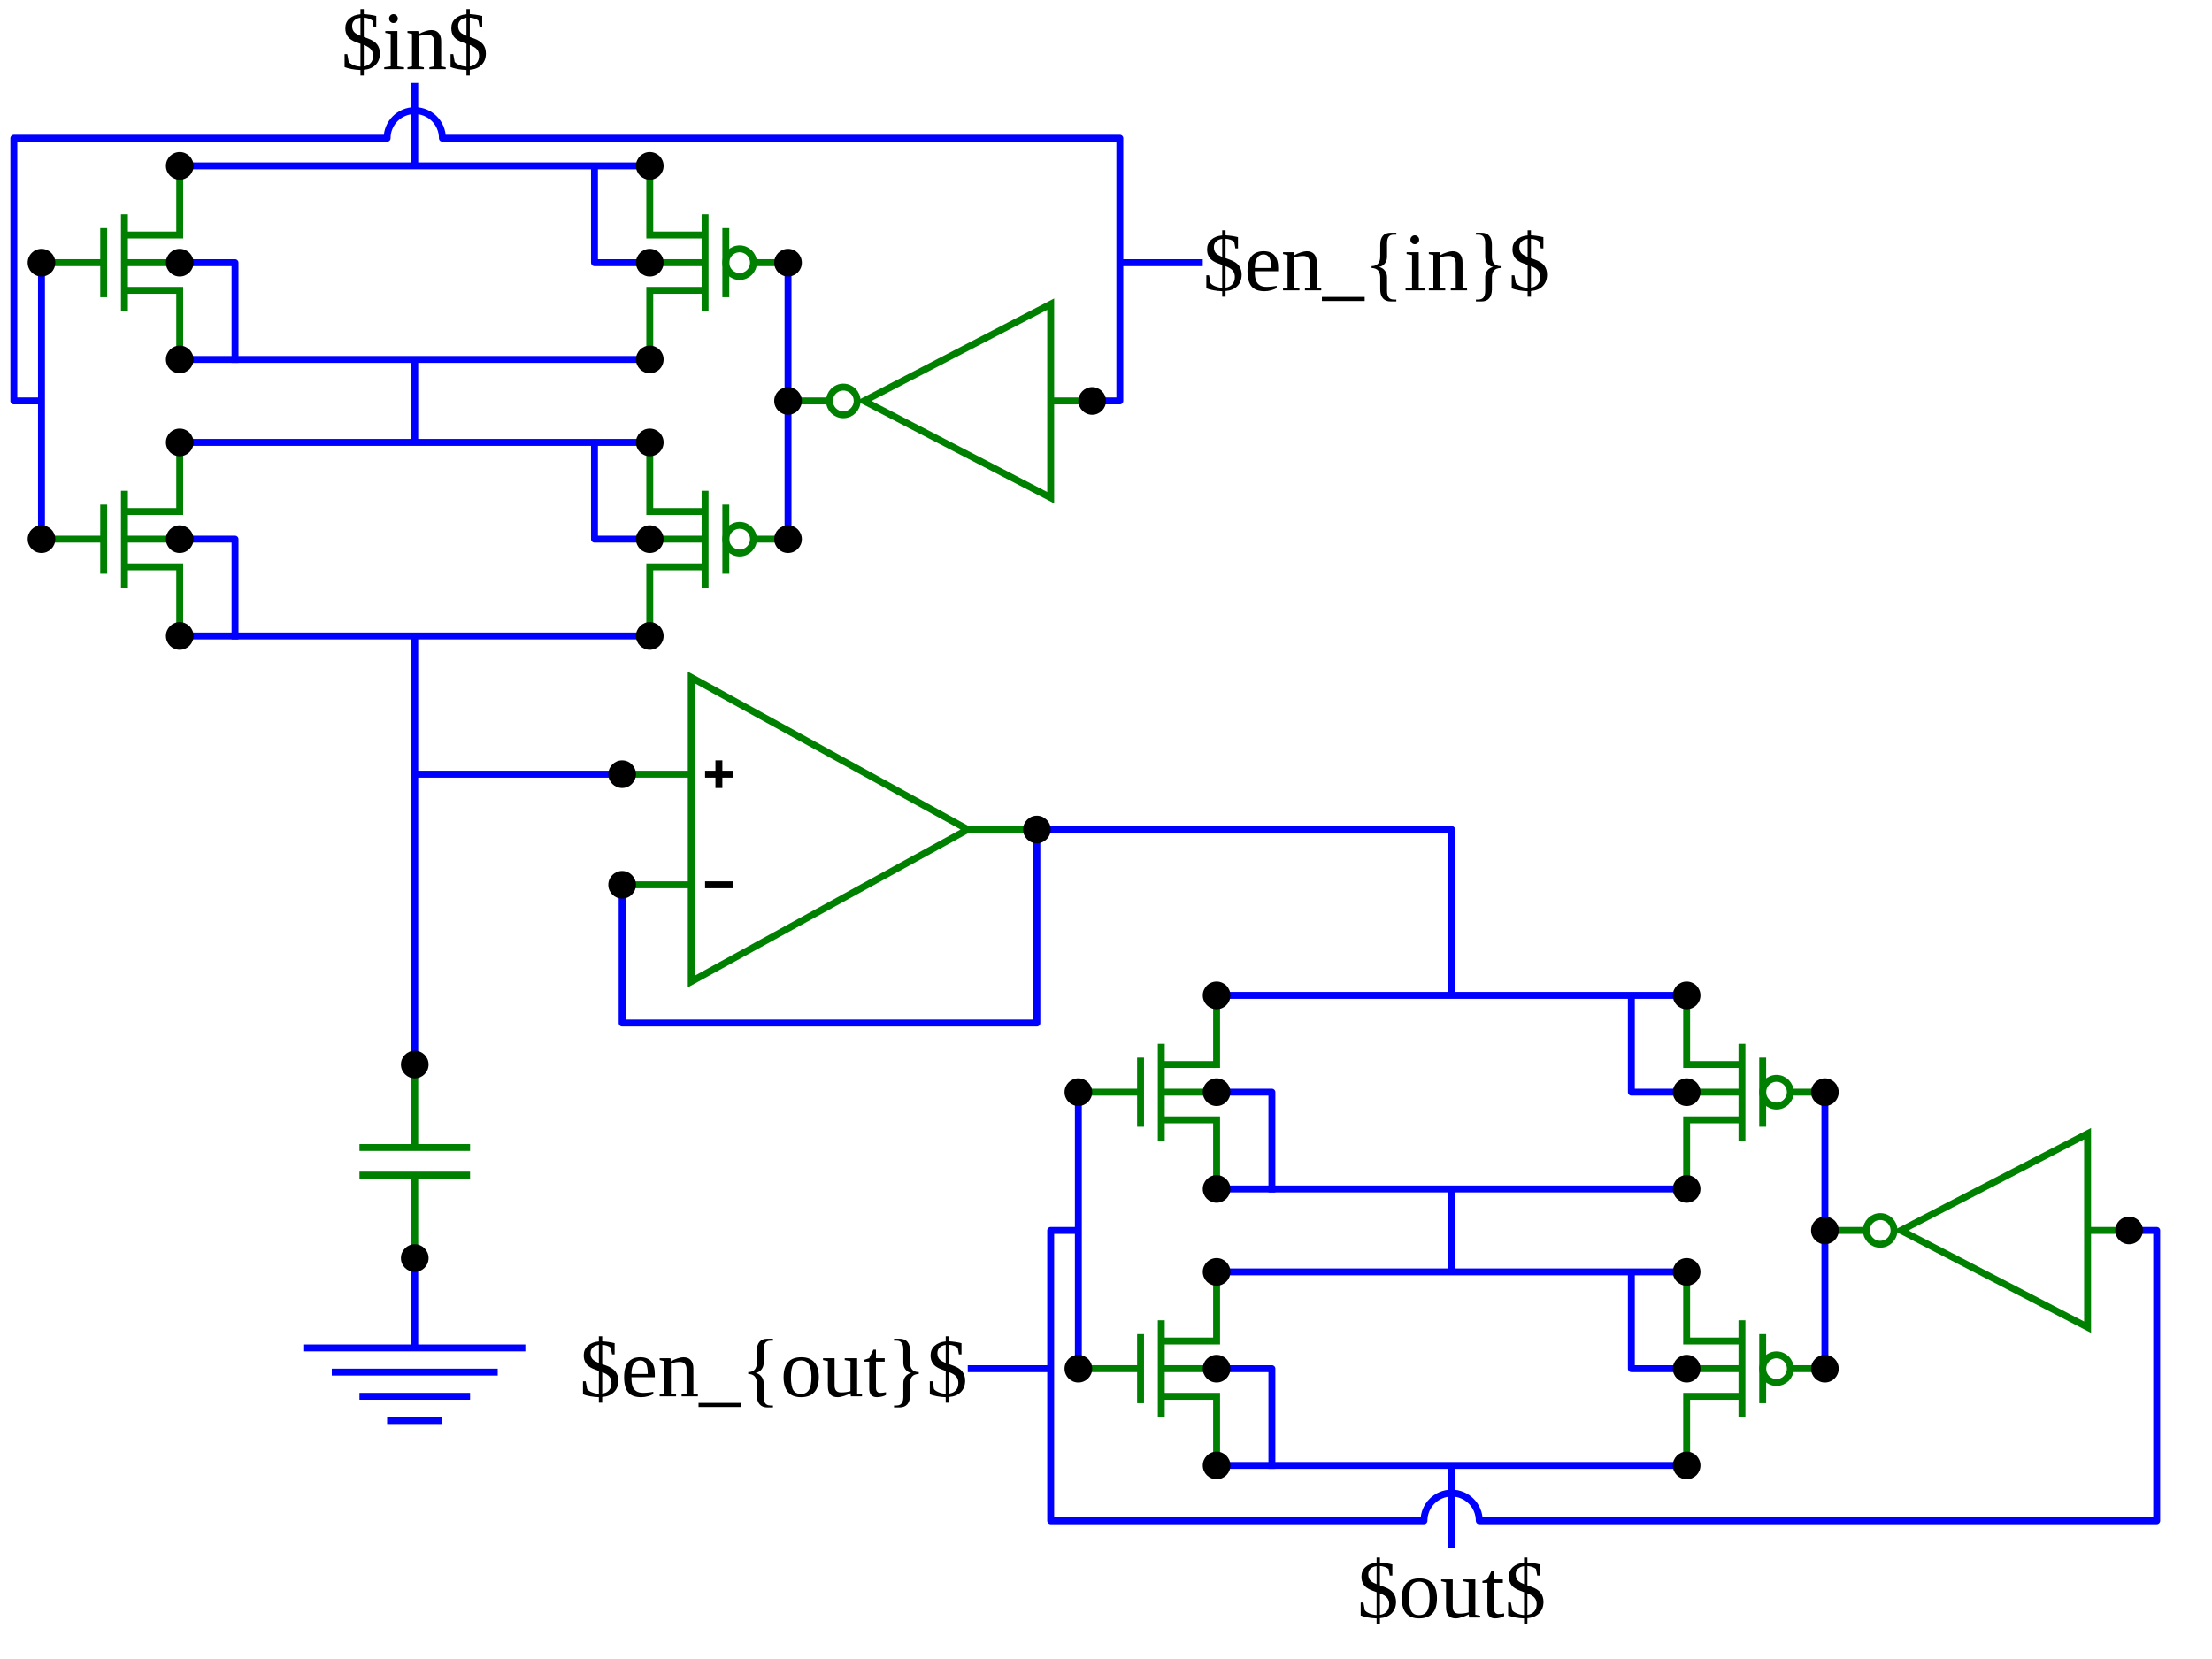
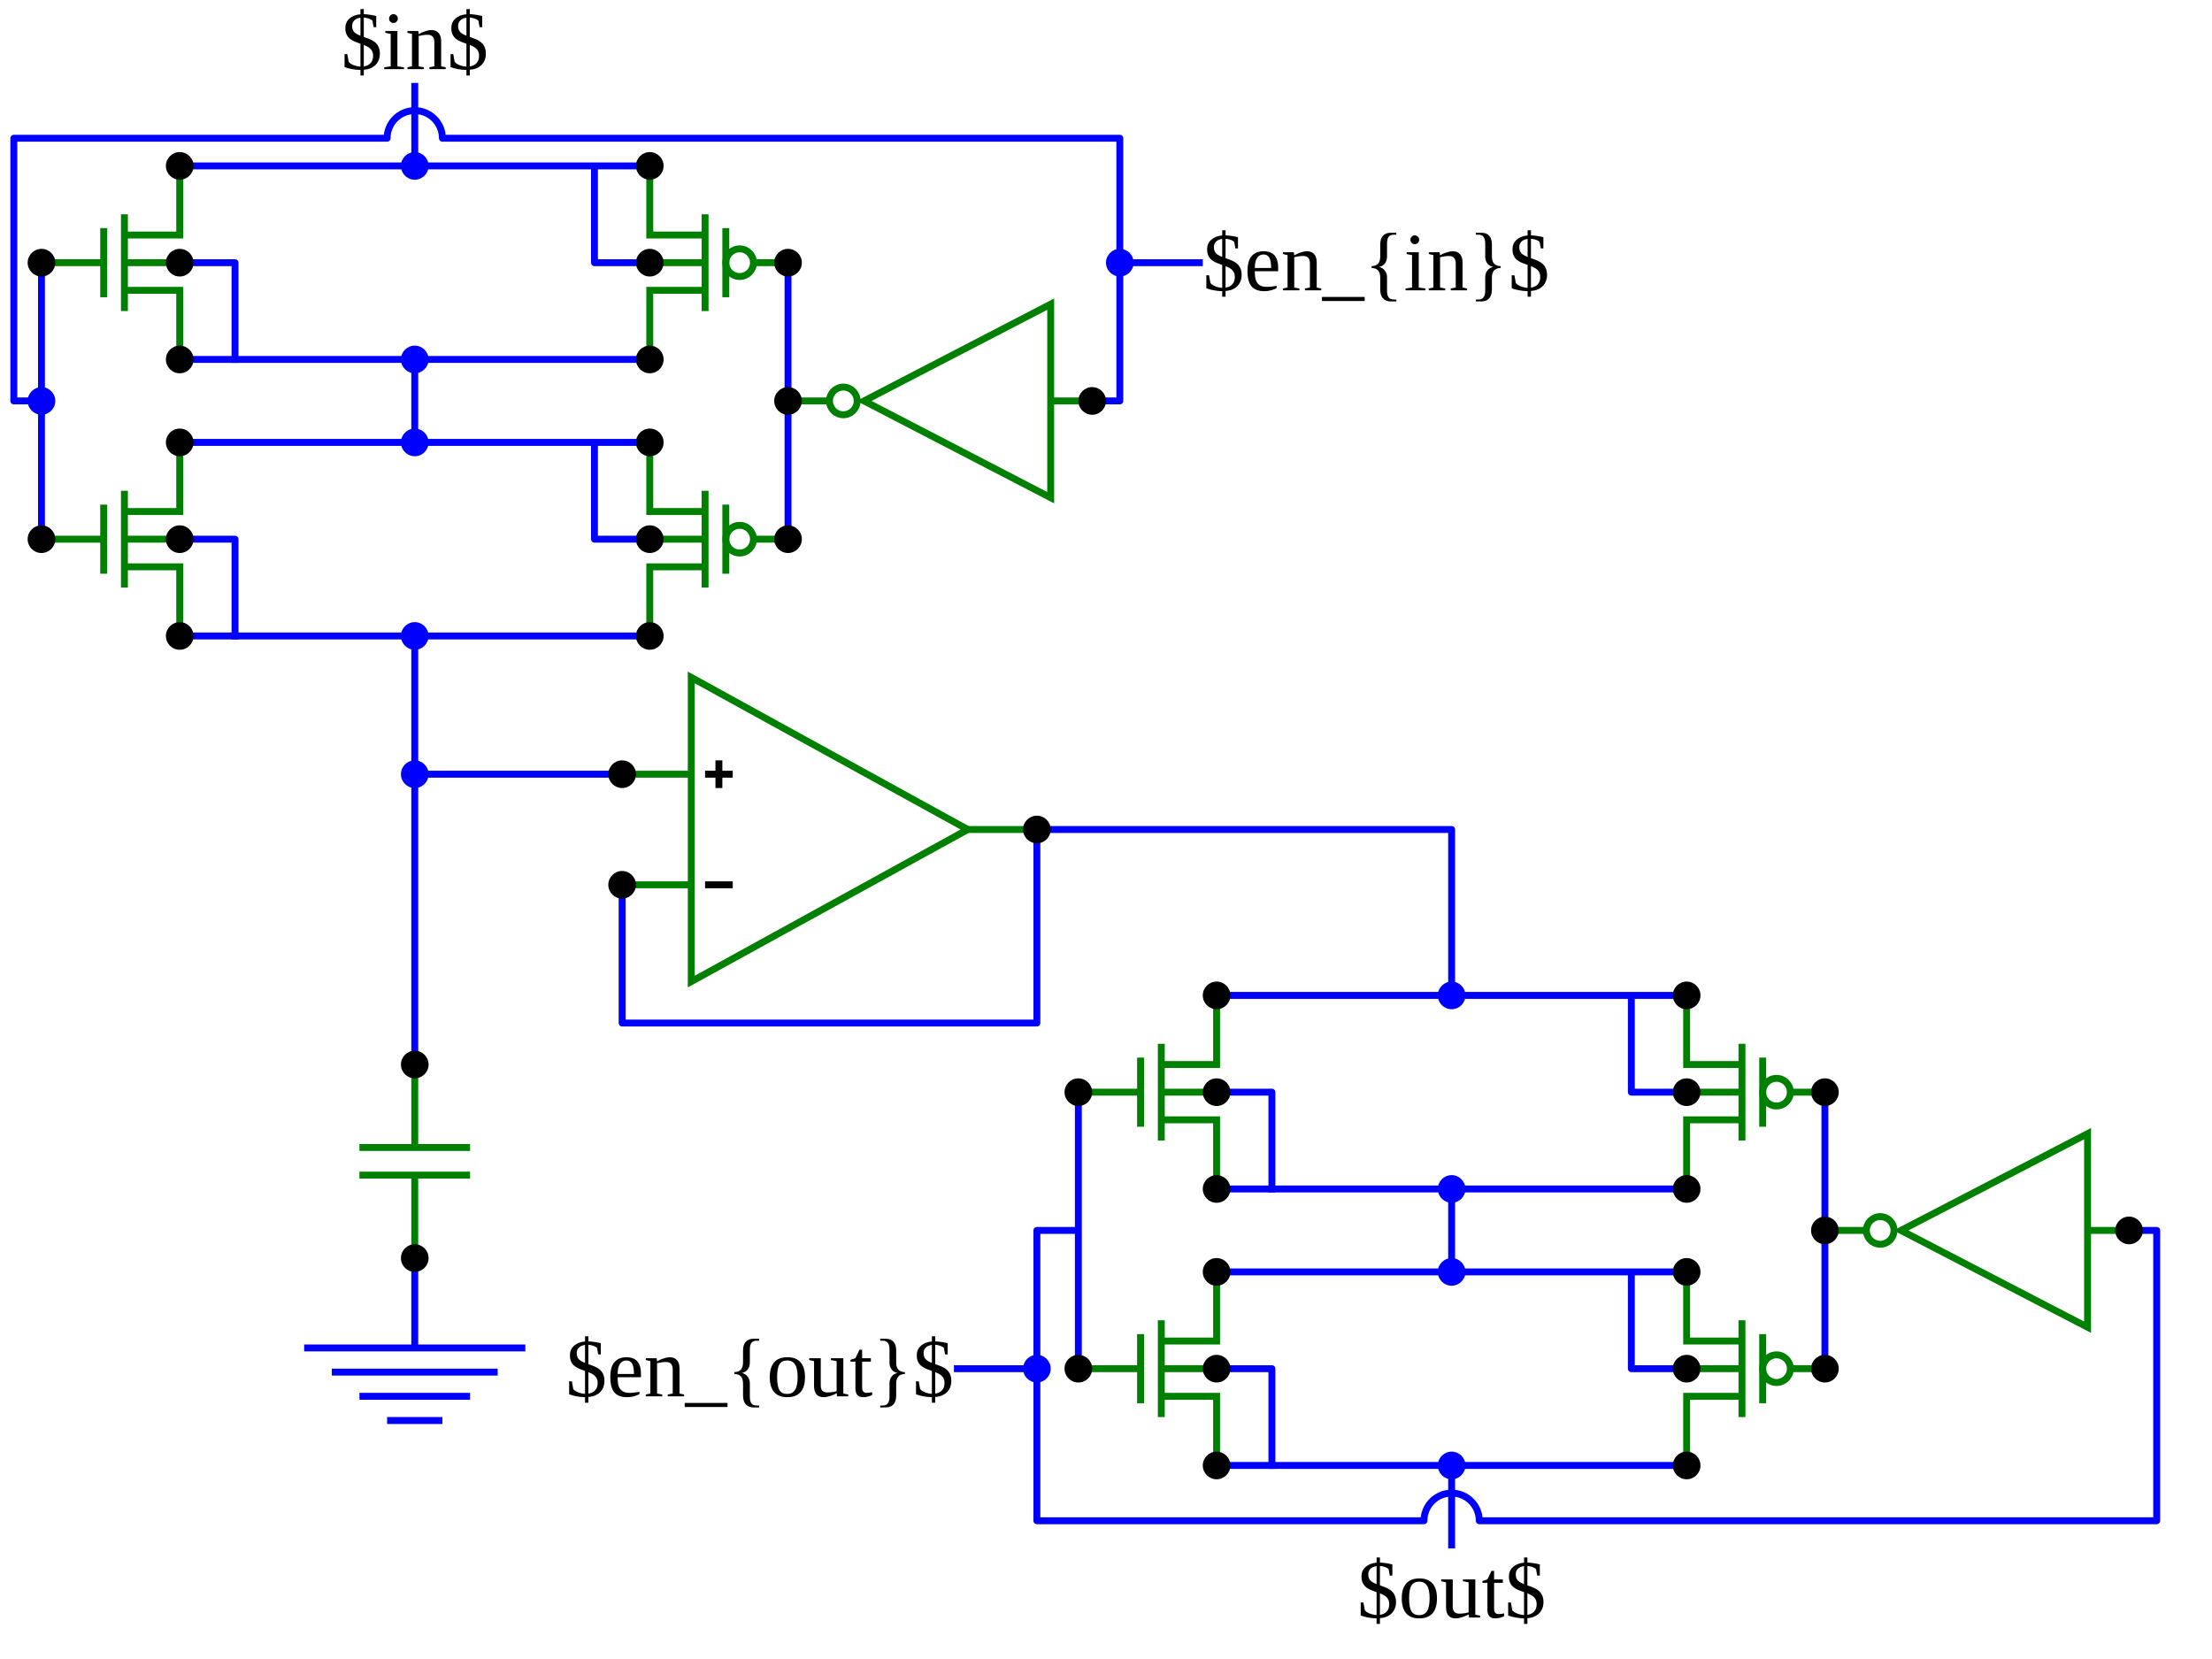
<svg xmlns="http://www.w3.org/2000/svg" xmlns:xlink="http://www.w3.org/1999/xlink" width="320" height="240" viewBox="0 0 320 240" version="1.1" id="svg21808">
  <style id="style1451">
.pin {
fill:#000000;
stroke:none;
}
</style>
  <defs id="defs21805">
    <symbol id="nmos">
      <g id="g253">
        <line x1="14" x2="14" y1="9" y2="23" stroke="currentColor" id="line233" />
        <line x1="2" x2="11" y1="16" y2="16" stroke="currentColor" id="line235" />
        <line x1="11" x2="11" y1="11" y2="21" stroke="currentColor" id="line237" />
        <path d="m 14,20 h 8 v 10" id="path239" fill="none" stroke="currentColor" />
        <path d="m 14,12 h 8 V 2" id="path241" fill="none" stroke="currentColor" />
        <line x1="14" x2="22" y1="16" y2="16" stroke="currentColor" id="line243" />
        <circle class="pin" fill="#000000" stroke="#000000" id="circle245" cx="22" cy="2" r="2" />
        <circle id="circle247" class="pin" fill="#000000" stroke="#000000" cx="22" cy="16" r="2" />
        <circle id="circle249" class="pin" fill="#000000" stroke="#000000" cx="2" cy="16" r="2" />
        <circle class="pin" fill="#000000" stroke="#000000" cx="22" cy="30" r="2" id="circle251" />
      </g>
    </symbol>
    <symbol id="gnd">
      <g id="g406">
        <line x1="16" x2="16" y1="0" y2="13" stroke="currentColor" id="line399" />
        <line x1="0" x2="32" y1="13" y2="13" stroke="currentColor" id="line401" />
        <line x1="4" x2="28" y1="16.5" y2="16.5" stroke="currentColor" id="line983" />
        <line x1="8" x2="24" y1="20" y2="20" stroke="currentColor" id="line986-3" />
        <line x1="12" x2="20" y1="23.5" y2="23.5" stroke="currentColor" id="line988-6" />
      </g>
    </symbol>
    <symbol id="pmos">
      <g id="g5987">
        <line x1="14" x2="14" y1="9" y2="23" stroke="currentColor" id="semiCond" />
        <line x1="2" x2="7" y1="16" y2="16" stroke="currentColor" id="gateIn" />
        <line x1="11" x2="11" y1="11" y2="21" stroke="currentColor" id="gate" />
        <path d="m 14,20 h 8 v 10" id="source" fill="none" stroke="currentColor" />
        <path d="m 14,12 h 8 V 2" id="drain" fill="none" stroke="currentColor" />
        <line x1="14" x2="22" y1="16" y2="16" stroke="currentColor" id="bulkIn" />
        <circle id="circle21294" cx="9" cy="16" r="2" fill="none" stroke="currentColor" />
        <circle class="pin" fill="#000000" id="drainPin" cx="22" cy="2" r="2" />
        <circle id="bulkPin" class="pin" fill="#000000" cx="22" cy="16" r="2" />
        <circle id="gatePin" class="pin" fill="#000000" cx="2" cy="16" r="2" />
        <circle class="pin" fill="#000000" cx="22" cy="30" r="2" id="sourcePin" />
      </g>
    </symbol>
    <symbol id="capacitor" width="32" height="16">
      <g id="g5927">
        <path d="M 2,8 H 14 V 16 0 m 4,0 V 16 8 h 12" id="path4005" stroke="currentColor" fill="none" />
        <circle id="circle4008" class="pin" cx="2" cy="8" r="2" />
        <circle class="pin" id="circle4010" cx="30" cy="8" r="2" />
      </g>
    </symbol>
    <symbol id="opamp">
      <g id="g1184">
        <line x1="2" x2="12" y1="32" y2="32" stroke="currentColor" id="pos" />
        <line x1="2" x2="12" y1="16" y2="16" stroke="currentColor" id="neg" />
        <path d="M 12,2 V 46 L 52,24 Z" id="opAmp" fill="none" stroke="currentColor" />
        <line x1="52" x2="62" y1="24" y2="24" stroke="currentColor" id="out" />
        <g id="plus">
          <line x1="14" x2="18" y1="32" y2="32" stroke="#000000" id="line105596" />
          <line x1="16" x2="16" y1="30" y2="34" stroke="#000000" id="line105598" />
        </g>
        <line x1="14" x2="18" y1="16" y2="16" stroke="#000000" id="minus" />
        <circle id="plusPin" class="pin" cx="2" cy="32" r="2" />
        <circle id="circle1179" class="pin" cx="2" cy="16" r="2" />
        <circle id="outPin" class="pin" cx="62" cy="24" r="2" />
        <rect id="rect1182" width="64" height="48" x="0" y="0" fill="none" stroke="none" />
      </g>
    </symbol>
    <symbol id="inverter" width="48" height="32">
      <g id="g1232">
        <line x1="2" x2="8" y1="16" y2="16" stroke="currentColor" id="in" />
        <path d="M 8,2 V 30 L 35,16 Z" id="opAmp-3" fill="none" stroke="currentColor" />
        <line x1="40" x2="46" y1="16" y2="16" stroke="currentColor" id="out-6" />
        <circle id="circle2011" cx="38" cy="16" r="2" fill="none" stroke="currentColor" />
        <circle id="inPin" class="pin" cx="2" cy="16" r="2" />
        <circle id="outPin-7" class="pin" cx="46" cy="16" r="2" />
        <rect id="rect2689" width="48" height="32" x="0" y="0" fill="none" stroke="none" />
      </g>
    </symbol>
  </defs>
  <g id="wires" color="#0000ff" stroke-width="1" stroke-linejoin="round">
    <line x1="60" x2="60" y1="52" y2="64" stroke="currentColor" id="line6407" />
    <line x1="26" x2="94" y1="24" y2="24" stroke="currentColor" id="line6330" />
    <line x1="26" x2="94" y1="52" y2="52" stroke="currentColor" id="line6382" />
    <line x1="26" x2="94" y1="64" y2="64" stroke="currentColor" id="line6390" />
    <line x1="26" x2="94" y1="92" y2="92" stroke="currentColor" id="line6392" />
    <path d="M 34,92.5 V 78 h -8" id="path6398" fill="none" stroke="currentColor" />
    <path d="M 94,78 H 86 V 64" id="path6402" fill="none" stroke="currentColor" />
    <path d="M 34,52.5 V 38 h -8" id="path6394" fill="none" stroke="currentColor" />
    <path d="M 94,38 H 86 V 24" id="path6404" fill="none" stroke="currentColor" />
    <line x1="60" x2="60" y1="92" y2="154" stroke="currentColor" id="line6410" />
    <line x1="60" x2="90" y1="112" y2="112" stroke="currentColor" id="line6412" />
    <path d="m 90,128 v 20 h 60 v -28 h 60 v 24" id="path1409" fill="none" stroke="currentColor" />
    <line x1="210" x2="210" y1="172" y2="184" stroke="currentColor" id="line1465" />
    <line x1="176" x2="244" y1="144" y2="144" stroke="currentColor" id="line1467" />
    <line x1="176" x2="244" y1="172" y2="172" stroke="currentColor" id="line1469" />
    <line x1="176" x2="244" y1="184" y2="184" stroke="currentColor" id="line1471" />
    <line x1="176" x2="244" y1="212" y2="212" stroke="currentColor" id="line1473" />
    <path d="M 184,212.5 V 198 h -8" id="path1475" fill="none" stroke="currentColor" />
    <path d="m 244,198 h -8 v -14" id="path1477" fill="none" stroke="currentColor" />
    <path d="M 184,172.5 V 158 h -8" id="path1479" fill="none" stroke="currentColor" />
    <path d="m 244,158 h -8 v -14" id="path1481" fill="none" stroke="currentColor" />
    <use xlink:href="#gnd" id="ground0" transform="translate(44,182)" />
    <line x1="60" x2="60" y1="24" y2="12" stroke="currentColor" id="line1496" />
    <line x1="6" x2="6" y1="38" y2="78" stroke="currentColor" id="line1498" />
    <line x1="114" x2="114" y1="38" y2="78" stroke="currentColor" id="line1500" />
    <path d="M 6,58 H 2 V 20 h 54 a 4,4 0 0 1 8,0 h 98 v 38 h -4" id="path1536" fill="none" stroke="currentColor" />
    <line x1="162" x2="174" y1="38" y2="38" stroke="currentColor" id="line7120" />
    <line x1="210" x2="210" y1="224" y2="212" stroke="currentColor" id="line1502" />
    <line x1="156" x2="156" y1="158" y2="198" stroke="currentColor" id="line1722" />
    <line x1="264" x2="264" y1="158" y2="198" stroke="currentColor" id="line1724" />
-     <path d="m 156,178 h -4 v 42 h 54 a 4,4 0 0 1 8,0 h 98 v -42 h -4" id="path1726" fill="none" stroke="currentColor" />
-     <line x1="140" x2="152" y1="198" y2="198" stroke="currentColor" id="line7064" />
+     <path d="m 156,178 h -6 v 42 h 56 a 4,4 0 0 1 8,0 h 98 v -42 h -4" id="path1726" fill="none" stroke="currentColor" />
+     <line x1="138" x2="150" y1="198" y2="198" stroke="currentColor" id="line7064" />
+     <g id="noeuds">
+       <circle fill="currentColor" stroke="none" id="circle29" cx="60" cy="24" r="2" />
+       <circle fill="currentColor" stroke="none" id="circle1" cx="60" cy="52" r="2" />
+       <circle fill="currentColor" stroke="none" id="circle2" cx="60" cy="64" r="2" />
+       <circle fill="currentColor" stroke="none" id="circle3" cx="60" cy="112" r="2" />
+       <circle fill="currentColor" stroke="none" id="circle4" cx="60" cy="92" r="2" />
+       <circle fill="currentColor" stroke="none" id="circle5" cx="6" cy="58" r="2" />
+       <circle fill="currentColor" stroke="none" id="circle6" cx="162" cy="38" r="2" />
+       <circle fill="currentColor" stroke="none" id="circle7" cx="210" cy="144" r="2" />
+       <circle fill="currentColor" stroke="none" id="circle8" cx="210" cy="172" r="2" />
+       <circle fill="currentColor" stroke="none" id="circle9" cx="210" cy="184" r="2" />
+       <circle fill="currentColor" stroke="none" id="circle10" cx="210" cy="212" r="2" />
+       <circle fill="currentColor" stroke="none" id="circle11" cx="150" cy="198" r="2" />
+     </g>
  </g>
  <g id="elements" color="#008000">
    <use xlink:href="#opamp" id="opamp0" transform="matrix(1,0,0,-1,88,144)" />
    <use xlink:href="#nmos" id="use26253" transform="translate(4,22)" />
    <use xlink:href="#pmos" id="use6153" transform="matrix(-1,0,0,1,116,22)" />
    <use xlink:href="#nmos" id="use6324" transform="translate(4,62)" />
    <use xlink:href="#pmos" id="use6326" transform="matrix(-1,0,0,1,116,62)" />
    <use xlink:href="#nmos" id="use1483" transform="translate(154,142)" />
    <use xlink:href="#pmos" id="use1485" transform="matrix(-1,0,0,1,266,142)" />
    <use xlink:href="#nmos" id="use1487" transform="translate(154,182)" />
    <use xlink:href="#pmos" id="use1489" transform="matrix(-1,0,0,1,266,182)" />
    <use xlink:href="#capacitor" id="cap0" transform="rotate(90,-42,110)" />
    <use xlink:href="#inverter" id="inverter0" transform="matrix(-1,0,0,1,160,42)" />
    <use xlink:href="#inverter" id="inverter1" transform="matrix(-1,0,0,1,310,162)" />
  </g>
  <text x="60" y="10" id="text1638" text-anchor="middle" xml:space="default">$in$</text>
  <text x="210" y="234" id="text7252" text-anchor="middle" xml:space="default">$out$</text>
-   <text x="140" y="202" id="text7510" text-anchor="end" xml:space="default">$en_{out}$</text>
+   <text x="138" y="202" id="text7510" text-anchor="end" xml:space="default">$en_{out}$</text>
  <text x="174" y="42" id="text7638" text-anchor="begin" xml:space="default">$en_{in}$</text>
</svg>
